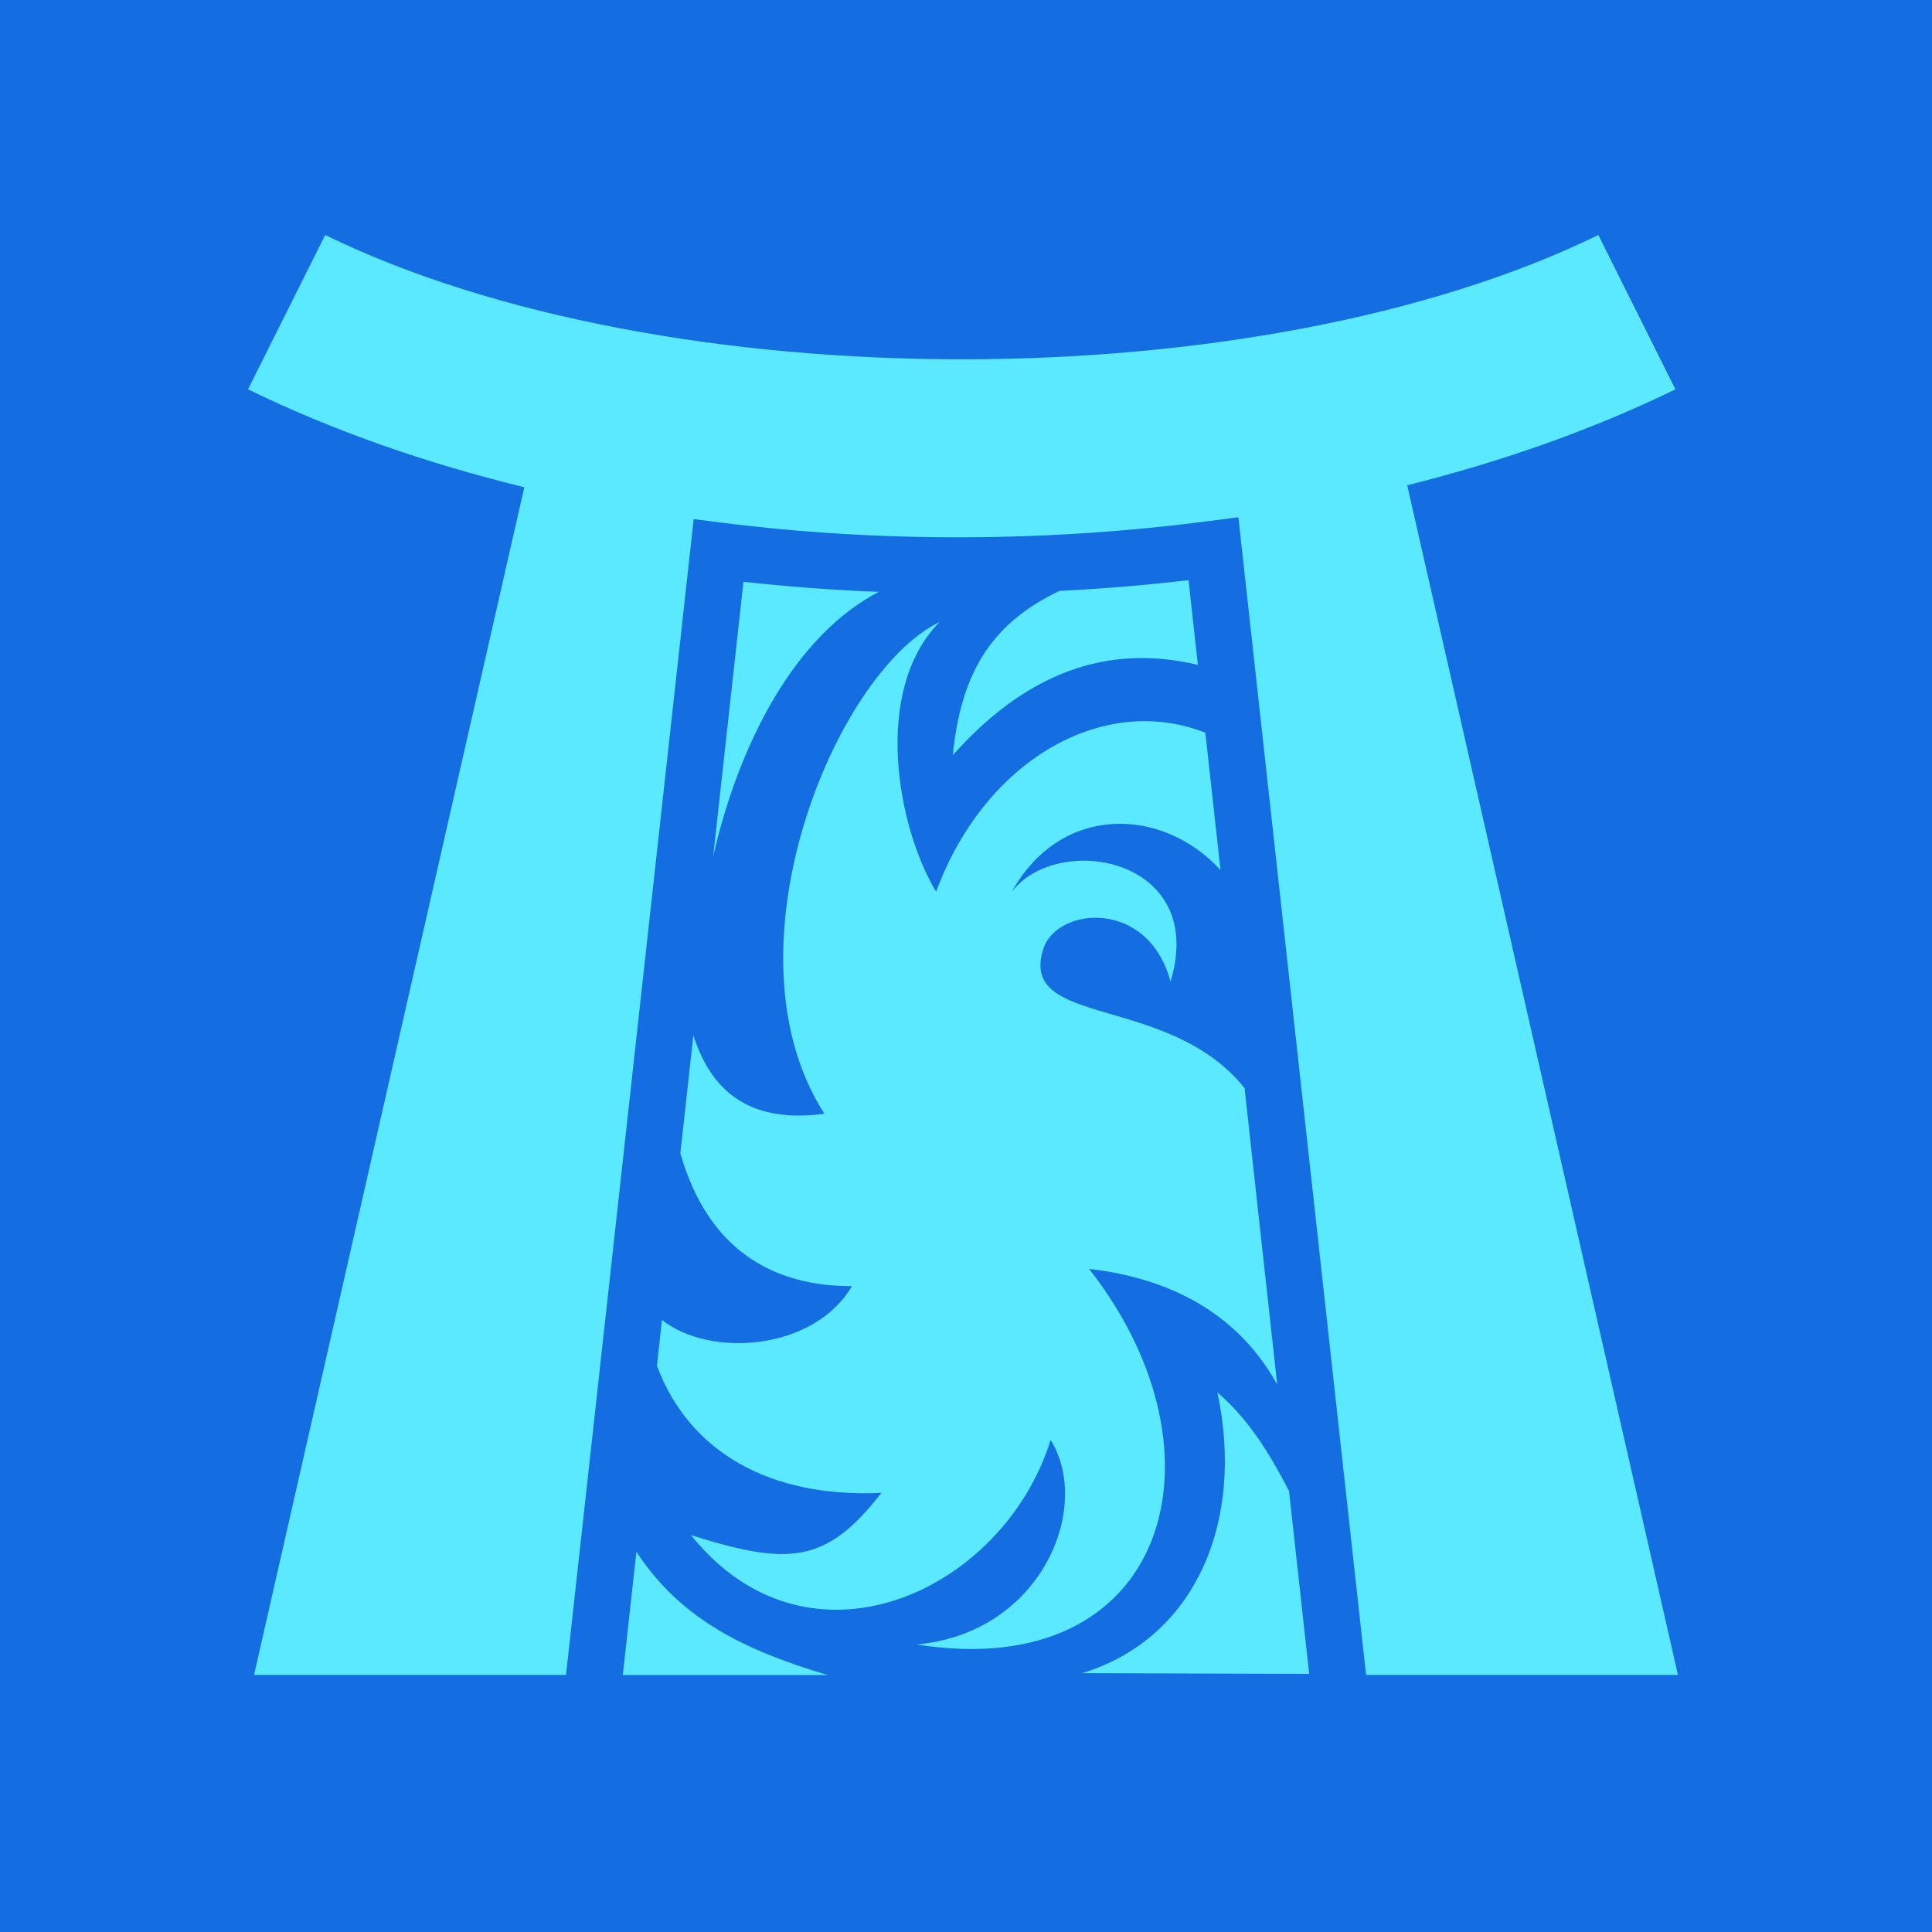
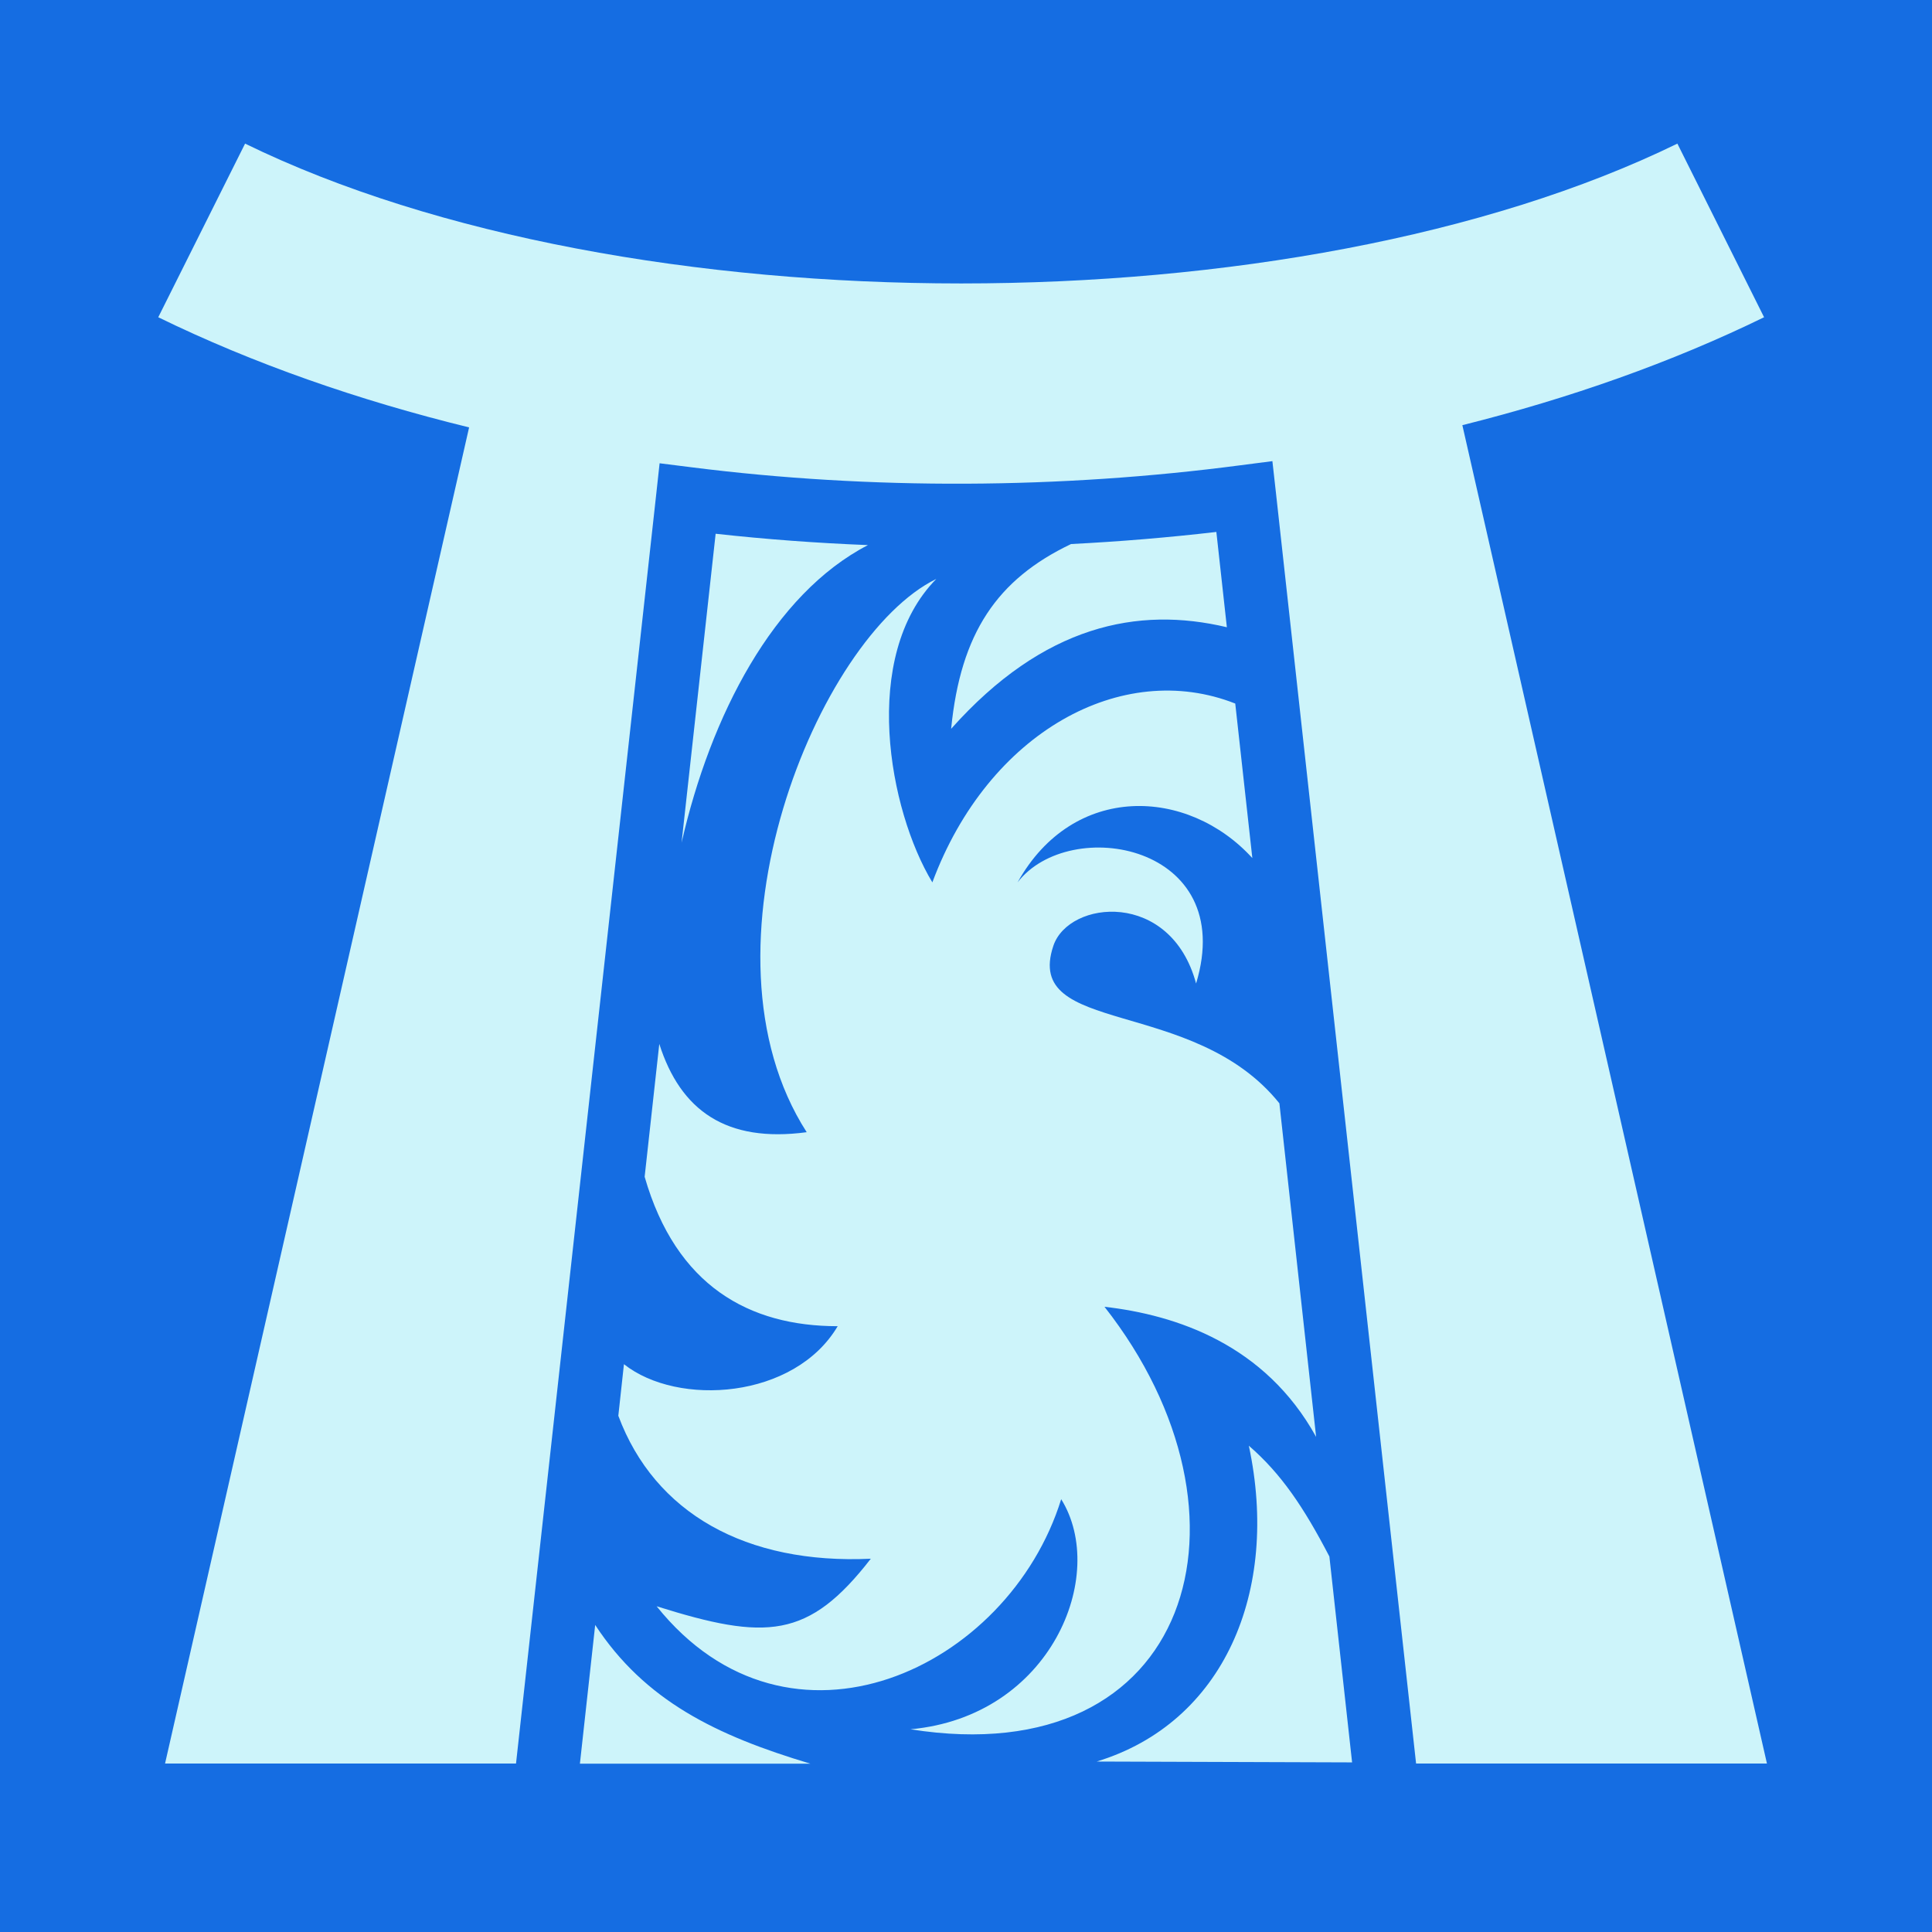
<svg xmlns="http://www.w3.org/2000/svg" style="height: 512px; width: 512px;" viewBox="0 0 512 512">
  <path d="M0 0h512v512H0z" fill="#156de2" fill-opacity="1" />
  <g class="" style="" transform="translate(0,0)">
-     <path d="M43.72 13.844L18.155 64.97c27.97 13.658 58.89 24.446 91.53 32.436l-89.53 393.438H123.5l41.25-373.438 1.03-9.437 9.44 1.186c52.986 6.706 108.616 6.364 161.56-.594l9.44-1.218 1.06 9.47 41.25 374.03h103.314L402.156 96.75C433.81 88.828 463.8 78.25 491 64.97l-25.53-51.126c-112.422 54.9-309.332 54.9-421.75 0zm286 114.344c-14.14 1.644-28.428 2.836-42.783 3.562-21.804 10.4-32.54 26.267-35.312 54.406 27.25-30.575 55.034-36.127 81.188-29.906l-3.094-28.063zm-147.44.53l-10.03 90.97c8.553-37.432 27.04-73.21 54.875-87.625-15.038-.6-30.02-1.7-44.844-3.344zm64.97 13.313c-34.87 17.008-72.704 109.172-38.156 162.907-23.665 3.18-37.152-6.345-43.406-26l-4.313 39.125c9.257 32.188 30.822 44 56.844 44-12.7 21.47-47.05 23.77-62.94 11.188l-1.655 15.188c10.71 28.704 37.626 43.795 74.344 42.093-18.365 23.685-30.833 24.123-63.064 14 39.07 48.74 103.567 18.582 119.125-31.53 13.896 22.31-2.982 63.977-44.374 67.75 82.914 13.18 105.38-62.936 57.125-124.406 21.172 2.414 47.277 11.1 62.314 38.312l-10.813-98.22c-25.328-31.6-75.52-19.695-66.56-46.373 4.55-13.55 34.584-16.545 42.03 11.093 12.44-41.053-37.255-49.697-52.563-29.78 16.442-29.484 50.19-27.943 69.125-7.157l-5.03-45.5c-33.345-13.155-72.762 8.446-89.188 52.655-12.81-21.176-21.274-66.546 1.156-89.344zm92.03 255.22c9.187 42.963-7.44 81.635-44.81 93l75.217.25L363 429.875c-7.54-14.486-14.178-24.364-23.72-32.625zm-192.467 52.78l-4.5 40.845h67.843c-27.745-8.302-48.728-18.543-63.344-40.844z" fill="#5ae9ff" fill-opacity="1" transform="translate(51.2, 51.2) scale(0.8, 0.8) rotate(0, 256, 256) skewX(0) skewY(0)" />
+     <path d="M43.72 13.844L18.155 64.97c27.97 13.658 58.89 24.446 91.53 32.436l-89.53 393.438H123.5l41.25-373.438 1.03-9.437 9.44 1.186c52.986 6.706 108.616 6.364 161.56-.594l9.44-1.218 1.06 9.47 41.25 374.03h103.314L402.156 96.75C433.81 88.828 463.8 78.25 491 64.97l-25.53-51.126c-112.422 54.9-309.332 54.9-421.75 0zm286 114.344c-14.14 1.644-28.428 2.836-42.783 3.562-21.804 10.4-32.54 26.267-35.312 54.406 27.25-30.575 55.034-36.127 81.188-29.906l-3.094-28.063zm-147.44.53l-10.03 90.97c8.553-37.432 27.04-73.21 54.875-87.625-15.038-.6-30.02-1.7-44.844-3.344zm64.97 13.313c-34.87 17.008-72.704 109.172-38.156 162.907-23.665 3.18-37.152-6.345-43.406-26l-4.313 39.125c9.257 32.188 30.822 44 56.844 44-12.7 21.47-47.05 23.77-62.94 11.188l-1.655 15.188c10.71 28.704 37.626 43.795 74.344 42.093-18.365 23.685-30.833 24.123-63.064 14 39.07 48.74 103.567 18.582 119.125-31.53 13.896 22.31-2.982 63.977-44.374 67.75 82.914 13.18 105.38-62.936 57.125-124.406 21.172 2.414 47.277 11.1 62.314 38.312l-10.813-98.22c-25.328-31.6-75.52-19.695-66.56-46.373 4.55-13.55 34.584-16.545 42.03 11.093 12.44-41.053-37.255-49.697-52.563-29.78 16.442-29.484 50.19-27.943 69.125-7.157l-5.03-45.5c-33.345-13.155-72.762 8.446-89.188 52.655-12.81-21.176-21.274-66.546 1.156-89.344zm92.03 255.22c9.187 42.963-7.44 81.635-44.81 93l75.217.25L363 429.875c-7.54-14.486-14.178-24.364-23.72-32.625zm-192.467 52.78l-4.5 40.845h67.843c-27.745-8.302-48.728-18.543-63.344-40.844z" fill="#cdf4fa" fill-opacity="1" transform="translate(25.6, 25.6) scale(0.9, 0.9) rotate(0, 256, 256) skewX(0) skewY(0)" />
  </g>
</svg>
